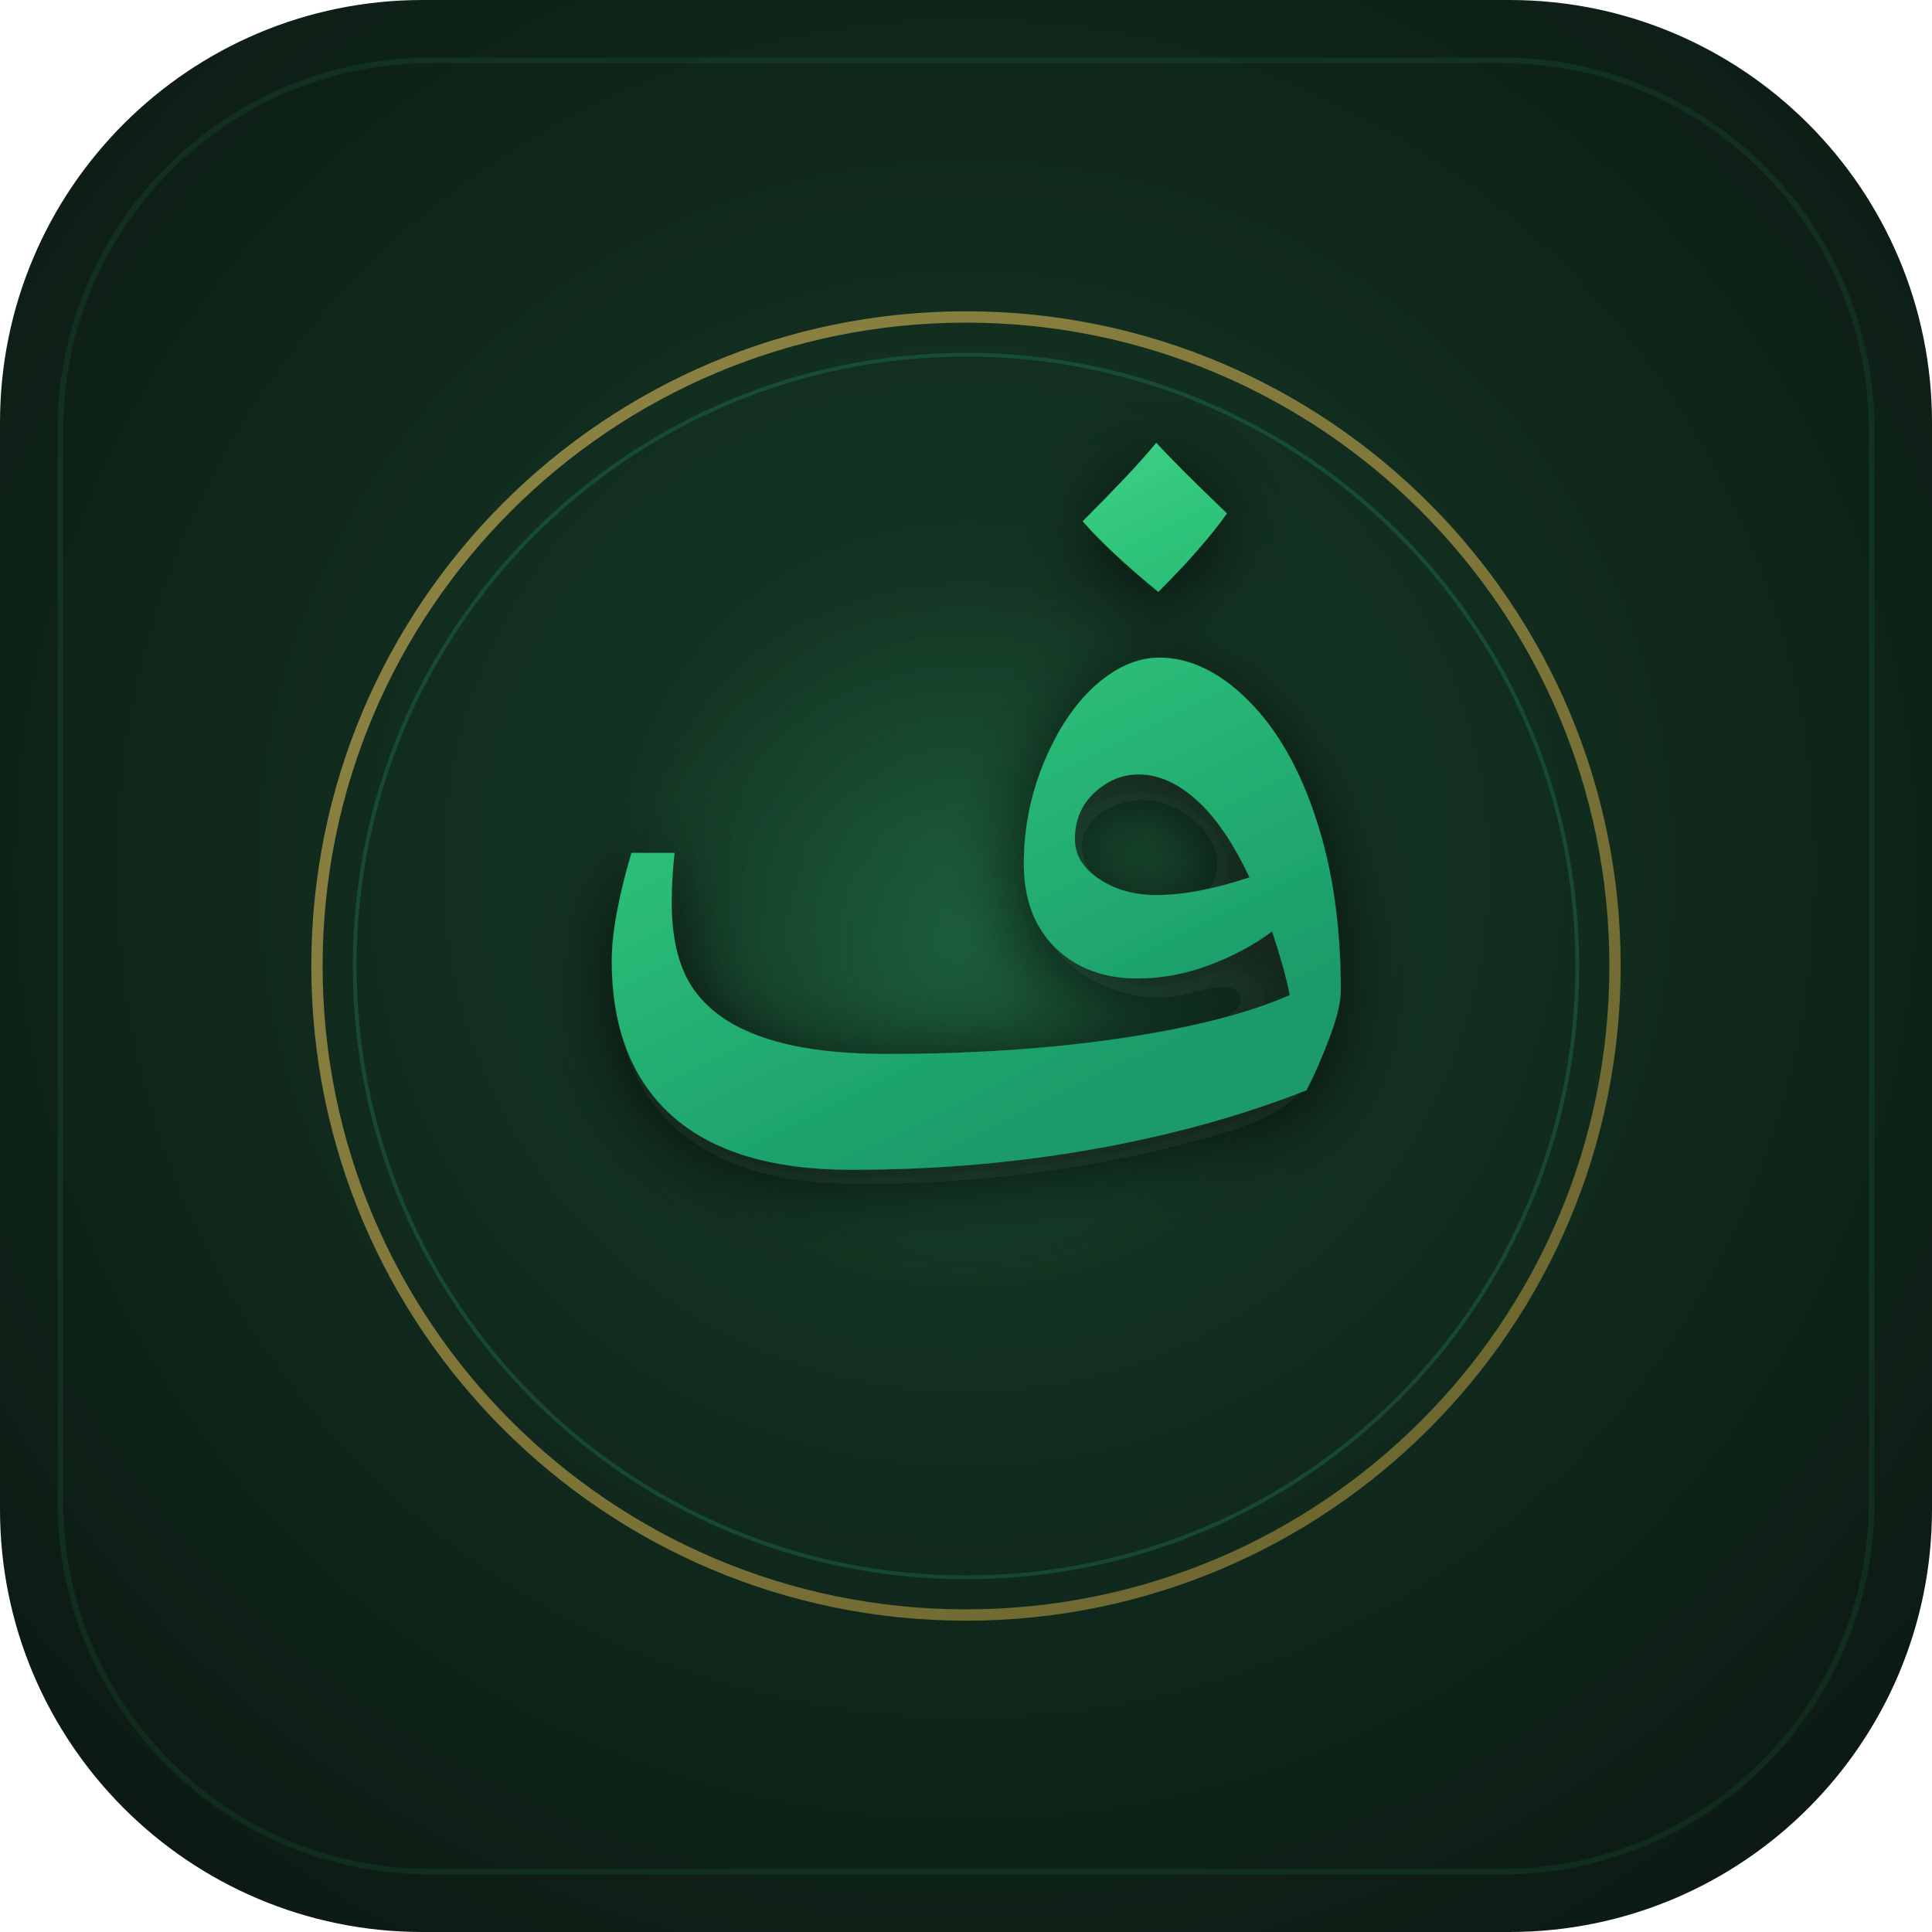
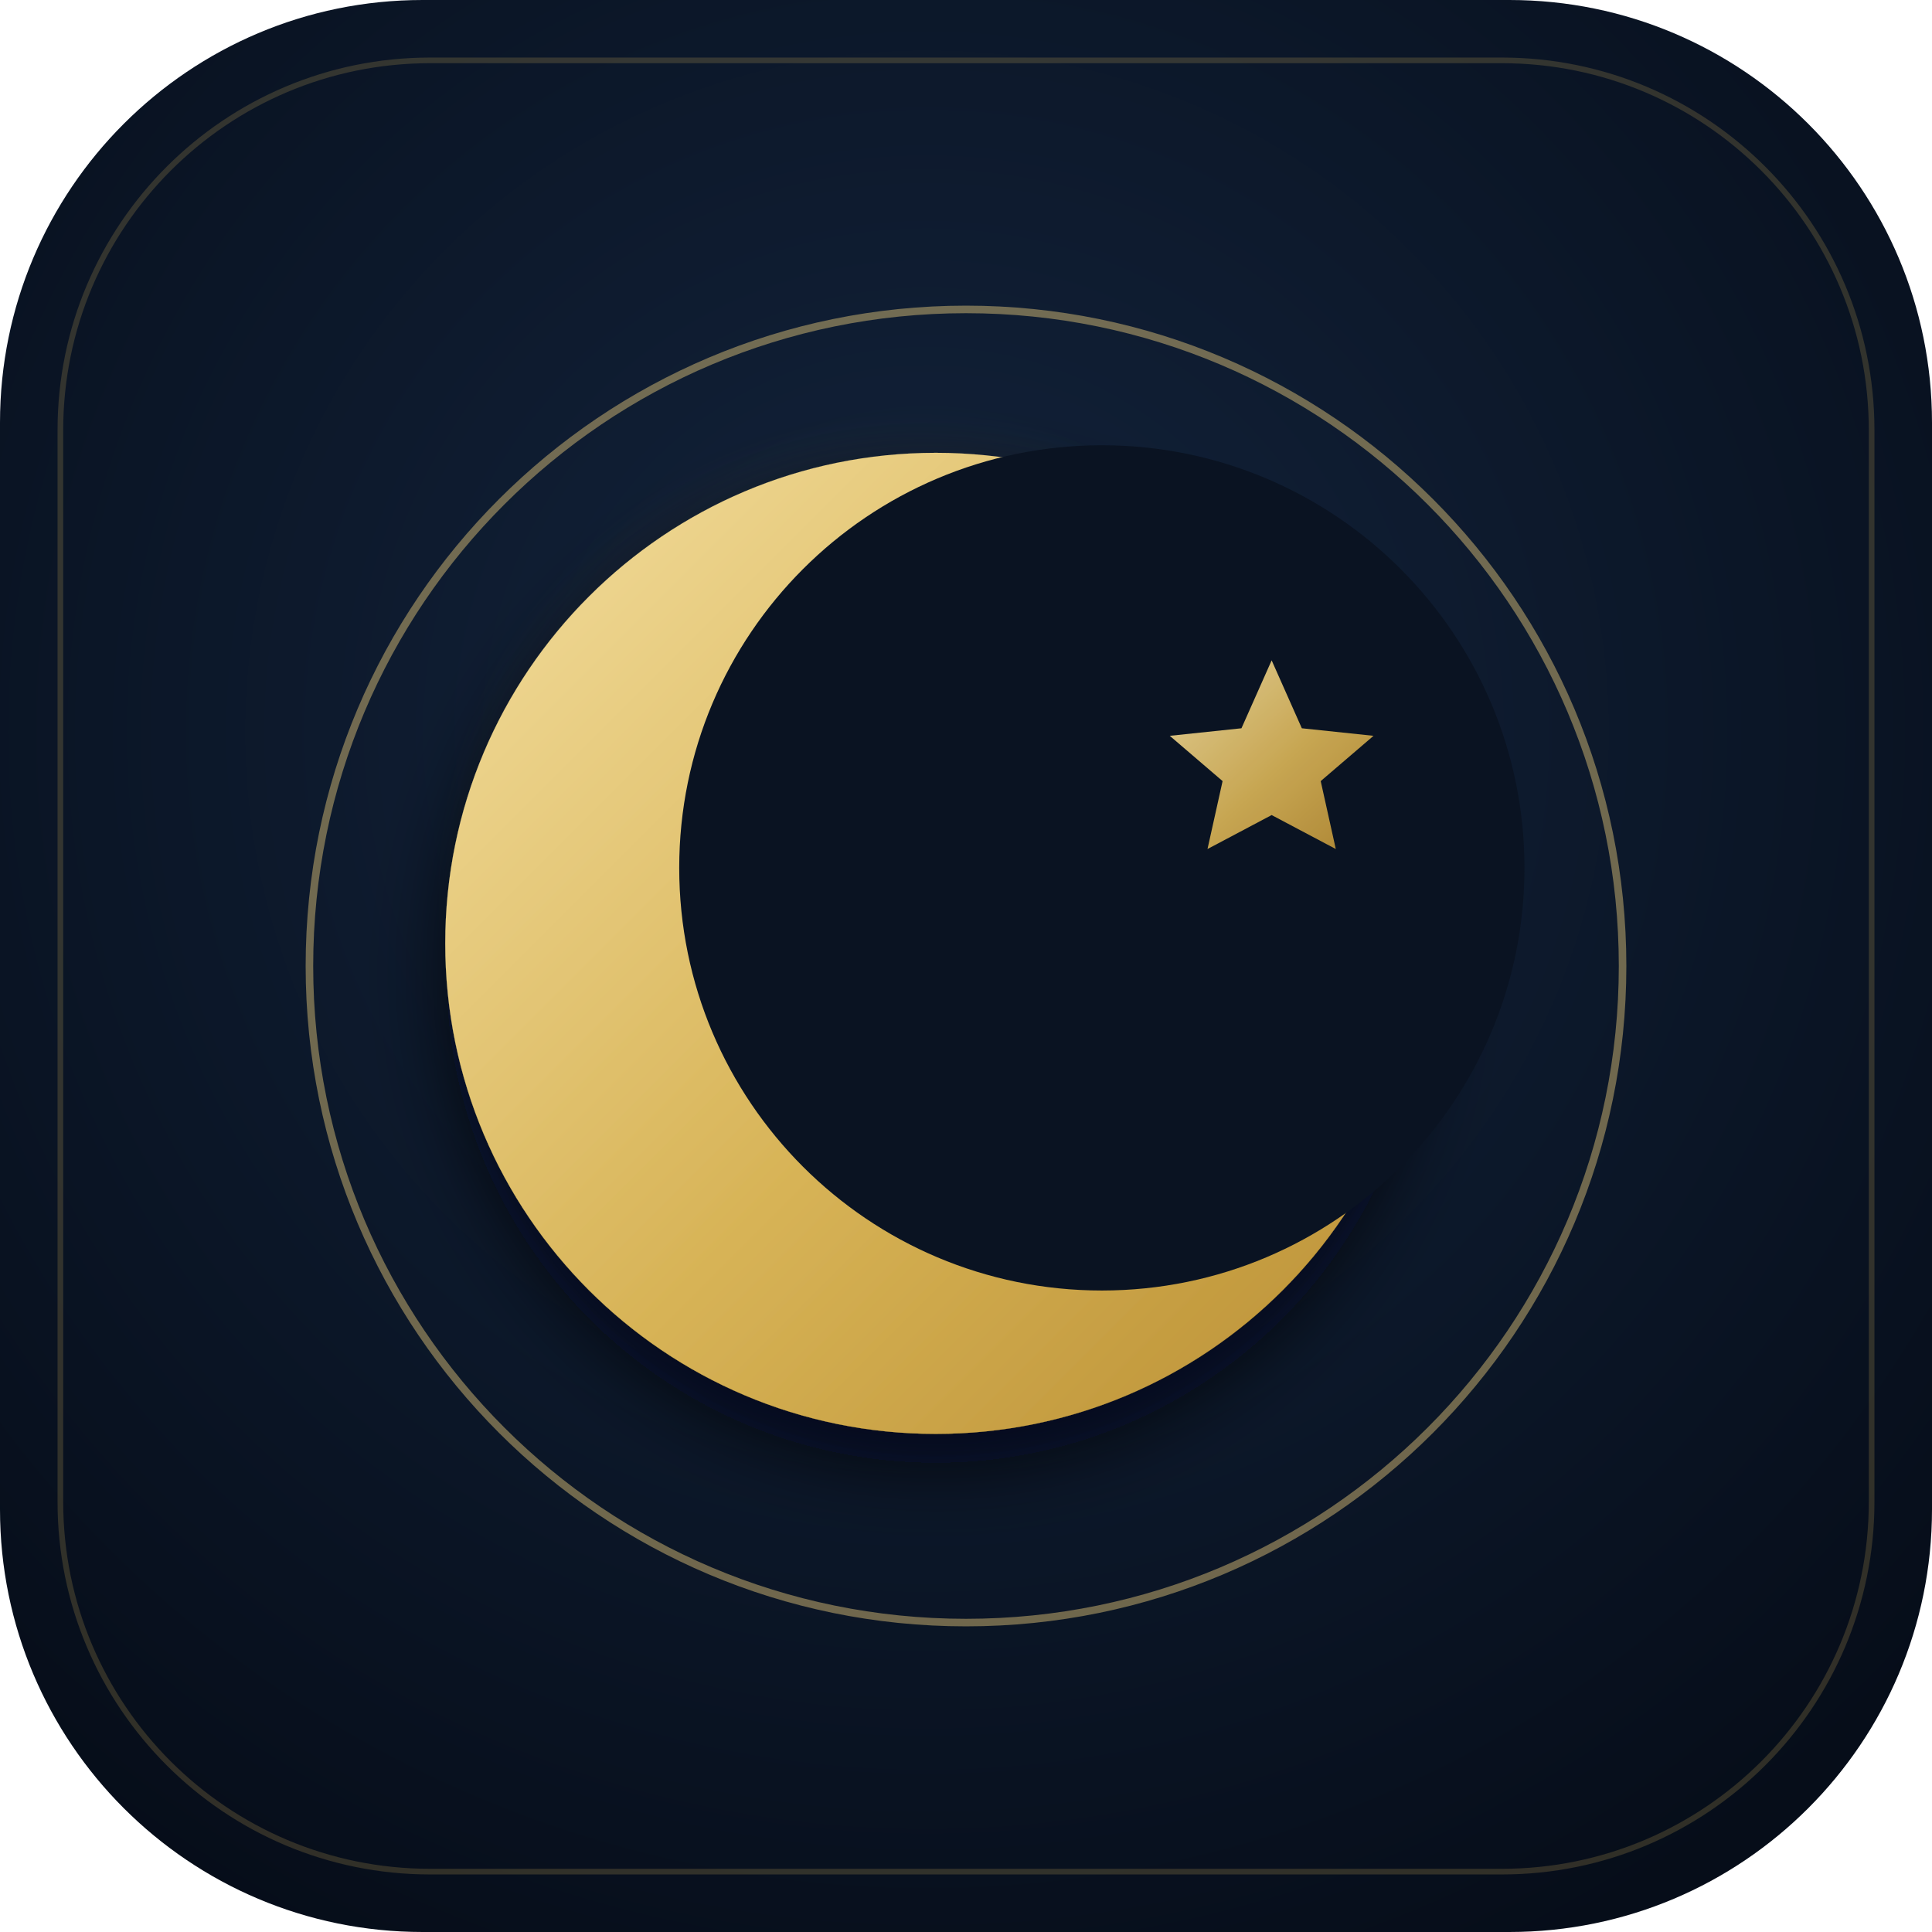
<svg xmlns="http://www.w3.org/2000/svg" viewBox="0 0 512 512">
  <defs>
-     <radialGradient id="bgGrad" cx="50%" cy="45%" r="65%">
-       <stop offset="0%" stop-color="#163d28" />
-       <stop offset="100%" stop-color="#0c1a13" />
+     <radialGradient id="bgGrad" cx="48%" cy="38%" r="70%">
+       <stop offset="0%" stop-color="#13243d" />
+       <stop offset="100%" stop-color="#060d19" />
    </radialGradient>
-     <linearGradient id="emeraldGrad" x1="0%" y1="0%" x2="50%" y2="100%">
-       <stop offset="0%" stop-color="#5eeaa0" />
-       <stop offset="40%" stop-color="#2ec47a" />
-       <stop offset="100%" stop-color="#1a9a6a" />
+     <linearGradient id="goldCrescent" x1="0%" y1="0%" x2="100%" y2="100%">
+       <stop offset="0%" stop-color="#f4dfa0" />
+       <stop offset="55%" stop-color="#d7b356" />
+       <stop offset="100%" stop-color="#b98e33" />
    </linearGradient>
-     <linearGradient id="goldRing" x1="0%" y1="0%" x2="100%" y2="100%">
-       <stop offset="0%" stop-color="#e0c060" />
-       <stop offset="50%" stop-color="#c9a84c" />
-       <stop offset="100%" stop-color="#a08838" />
-     </linearGradient>
-     <radialGradient id="glowGrad" cx="50%" cy="48%" r="30%">
-       <stop offset="0%" stop-color="#2ec47a" stop-opacity="0.25" />
-       <stop offset="100%" stop-color="#2ec47a" stop-opacity="0" />
+     <radialGradient id="glowGrad" cx="46%" cy="44%" r="40%">
+       <stop offset="0%" stop-color="#d9b860" stop-opacity="0.36" />
+       <stop offset="100%" stop-color="#d9b860" stop-opacity="0" />
    </radialGradient>
-     <filter id="letterShadow" x="-20%" y="-20%" width="140%" height="140%">
-       <feDropShadow dx="0" dy="4" stdDeviation="10" flood-color="#0a1510" flood-opacity="0.7" />
+     <filter id="shapeShadow" x="-30%" y="-30%" width="160%" height="160%">
+       <feDropShadow dx="0" dy="8" stdDeviation="10" flood-color="#03070f" flood-opacity="0.7" />
    </filter>
  </defs>
  <rect width="512" height="512" rx="112" fill="url(#bgGrad)" />
-   <rect x="16" y="16" width="480" height="480" rx="98" fill="none" stroke="#2ec47a" stroke-width="1.5" opacity="0.1" />
+   <rect x="16" y="16" width="480" height="480" rx="98" fill="none" stroke="#d6b25a" stroke-width="1.5" opacity="0.2" />
  <circle cx="256" cy="256" r="160" fill="url(#glowGrad)" />
-   <circle cx="256" cy="256" r="172" fill="none" stroke="url(#goldRing)" stroke-width="3" opacity="0.6" />
-   <circle cx="256" cy="256" r="162" fill="none" stroke="#2ec47a" stroke-width="1" opacity="0.2" />
-   <text x="256" y="310" text-anchor="middle" font-family="'Noto Naskh Arabic', 'Amiri', serif" font-size="260" font-weight="700" fill="url(#emeraldGrad)" filter="url(#letterShadow)">ف</text>
+   <circle cx="248" cy="250" r="130" fill="url(#goldCrescent)" filter="url(#shapeShadow)" />
+   <circle cx="292" cy="230" r="112" fill="#0a1322" />
+   <path d="M337 175l8 18 19 2-14 12 4 18-17-9-17 9 4-18-14-12 19-2 8-18z" fill="url(#goldCrescent)" opacity="0.92" />
+   <circle cx="256" cy="256" r="174" fill="none" stroke="#e7c979" stroke-width="2" opacity="0.46" />
</svg>
